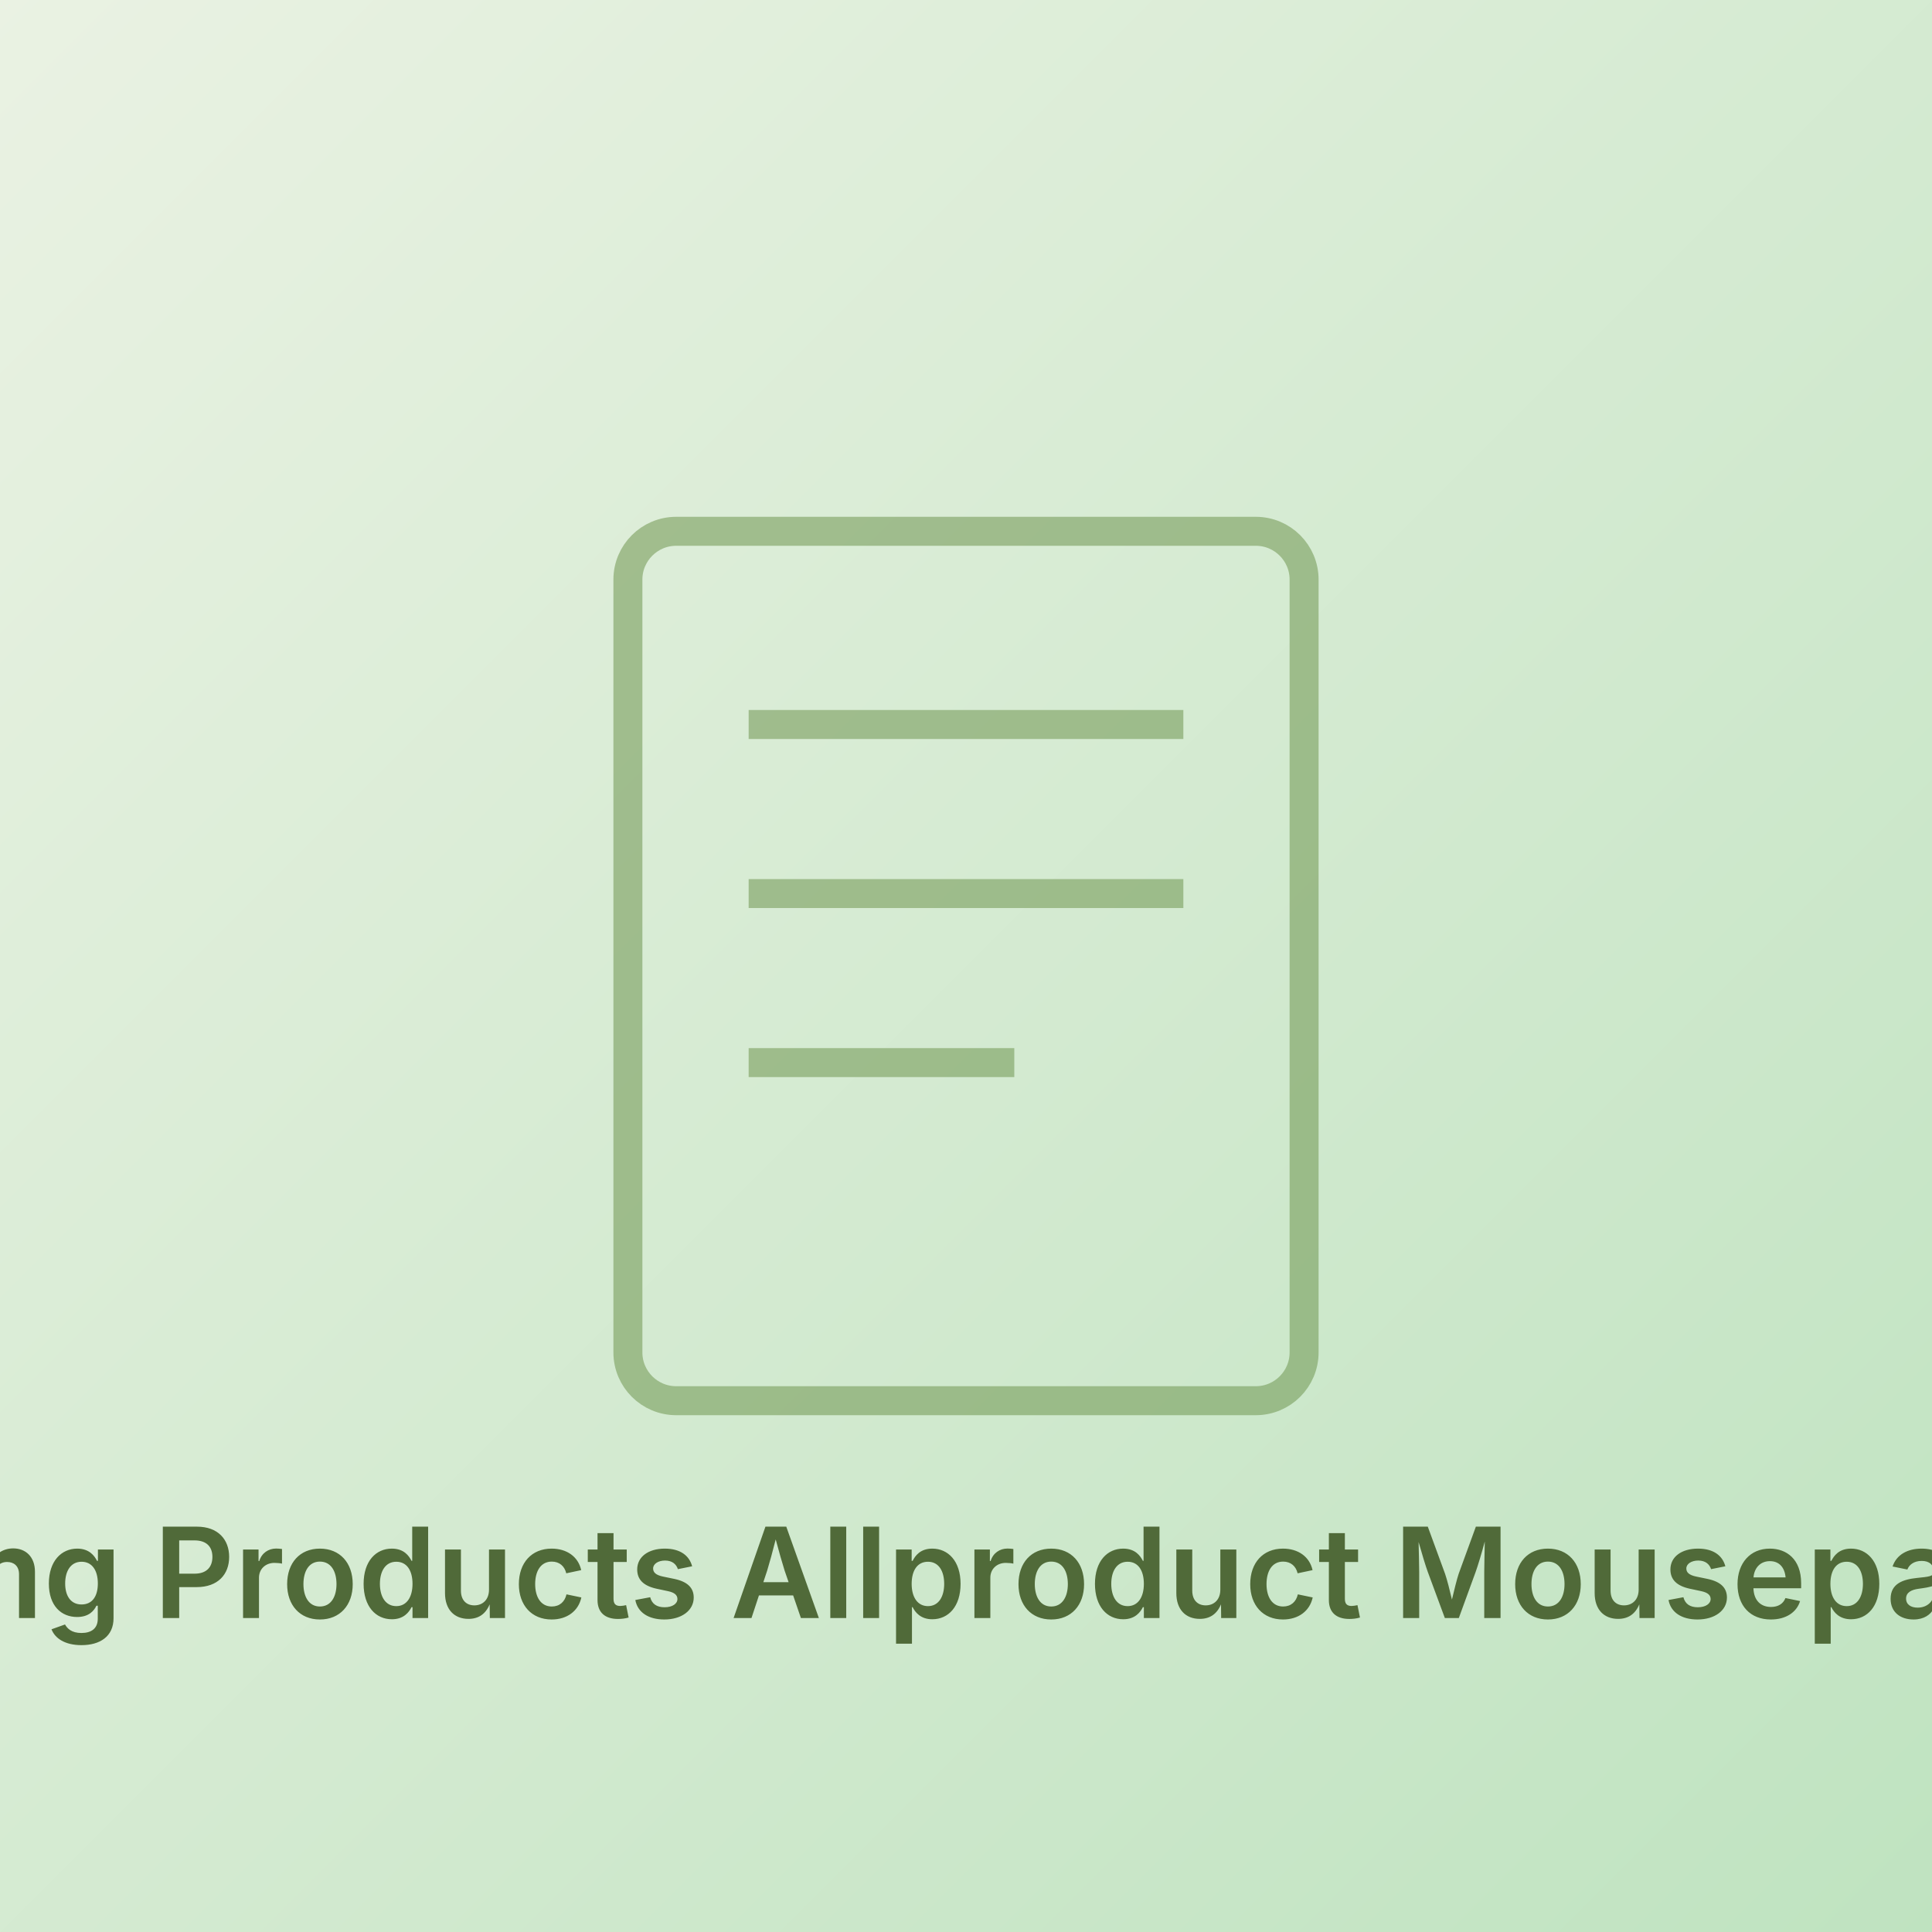
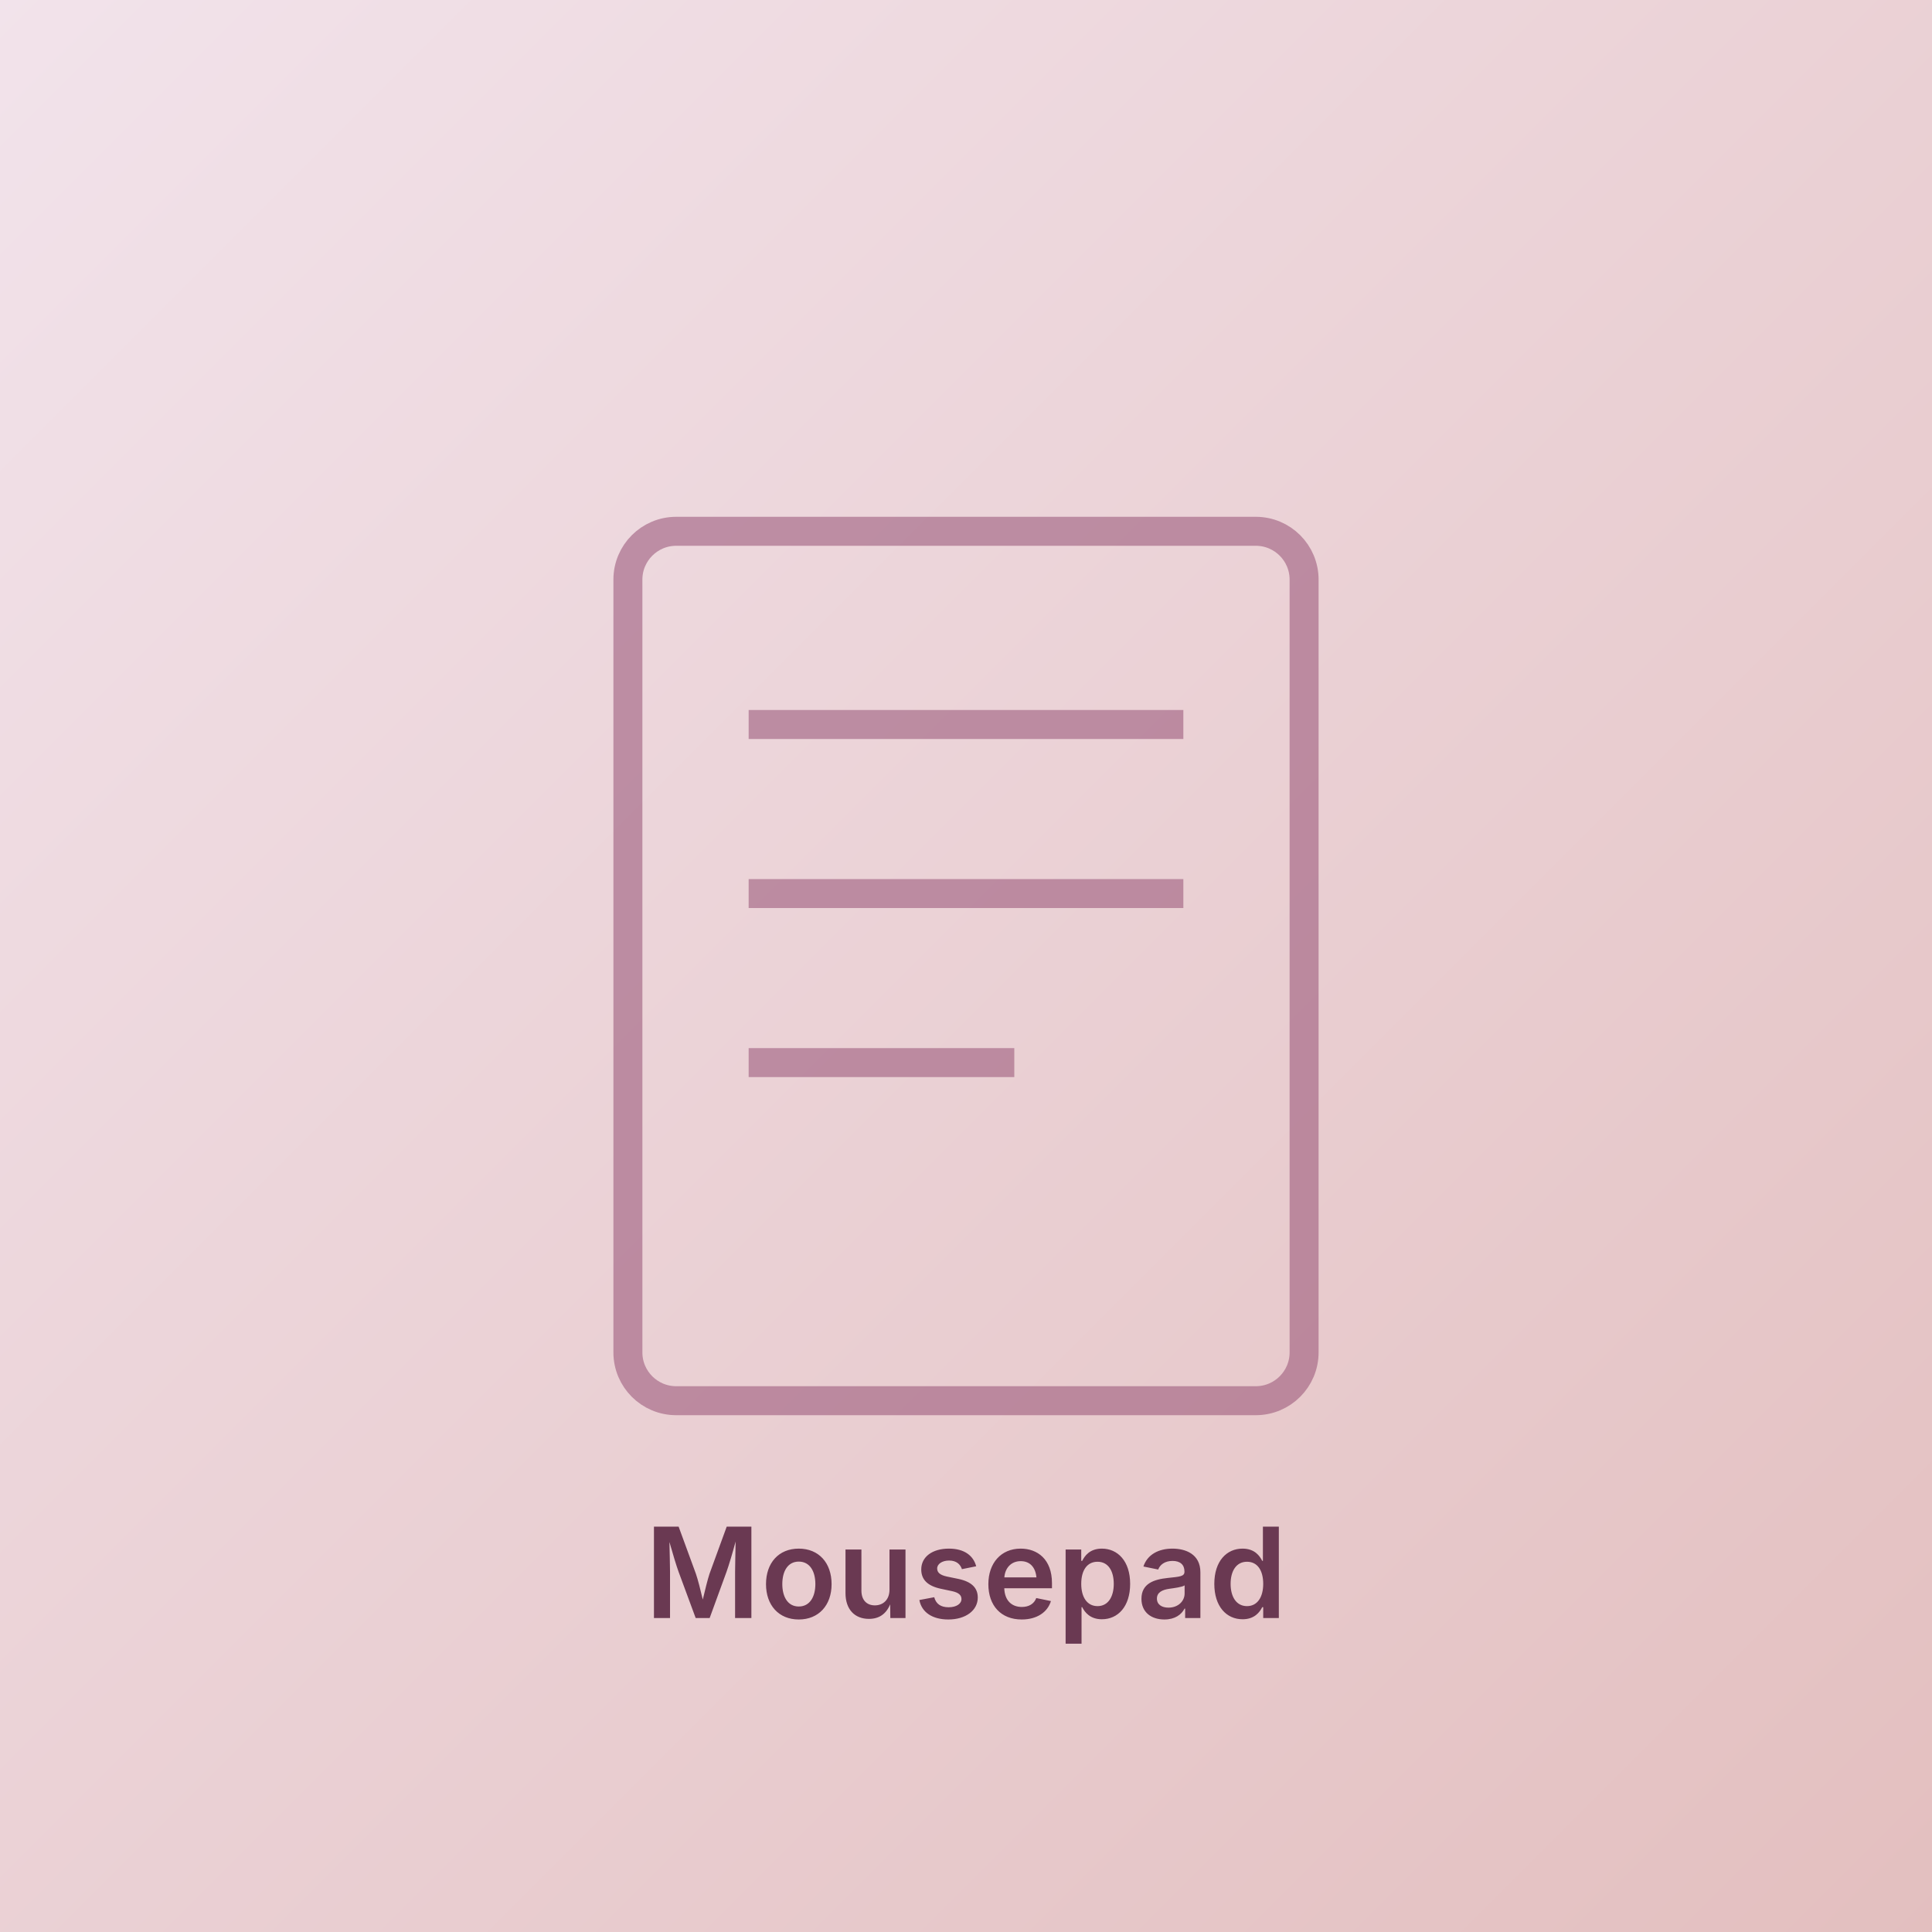
<svg xmlns="http://www.w3.org/2000/svg" viewBox="0 0 400 400" width="400" height="400">
  <defs>
    <linearGradient id="g" x1="0" y1="0" x2="1" y2="1">
-       <stop offset="0" stop-color="hsl(92,35%,92%)" />
-       <stop offset="1" stop-color="hsl(122,40%,82%)" />
+       <stop offset="0" stop-color="hsl(329,35%,92%)" />
+       <stop offset="1" stop-color="hsl(359,40%,82%)" />
    </linearGradient>
  </defs>
  <rect width="400" height="400" fill="url(#g)" />
-   <g fill="none" stroke="hsl(92,30%,45%)" stroke-width="6" stroke-linejoin="round" opacity=".55">
+   <g fill="none" stroke="hsl(329,30%,45%)" stroke-width="6" stroke-linejoin="round" opacity=".55">
    <rect x="130" y="110" width="140" height="180" rx="10" />
    <path d="M155 150h90M155 185h90M155 220h55" />
  </g>
-   <text x="200" y="335" text-anchor="middle" font-family="Inter,system-ui,sans-serif" font-size="26" font-weight="600" fill="hsl(92,30%,32%)">Img Products Allproduct Mousepad</text>
+   <text x="200" y="335" text-anchor="middle" font-family="Inter,system-ui,sans-serif" font-size="26" font-weight="600" fill="hsl(329,30%,32%)">Mousepad</text>
</svg>
